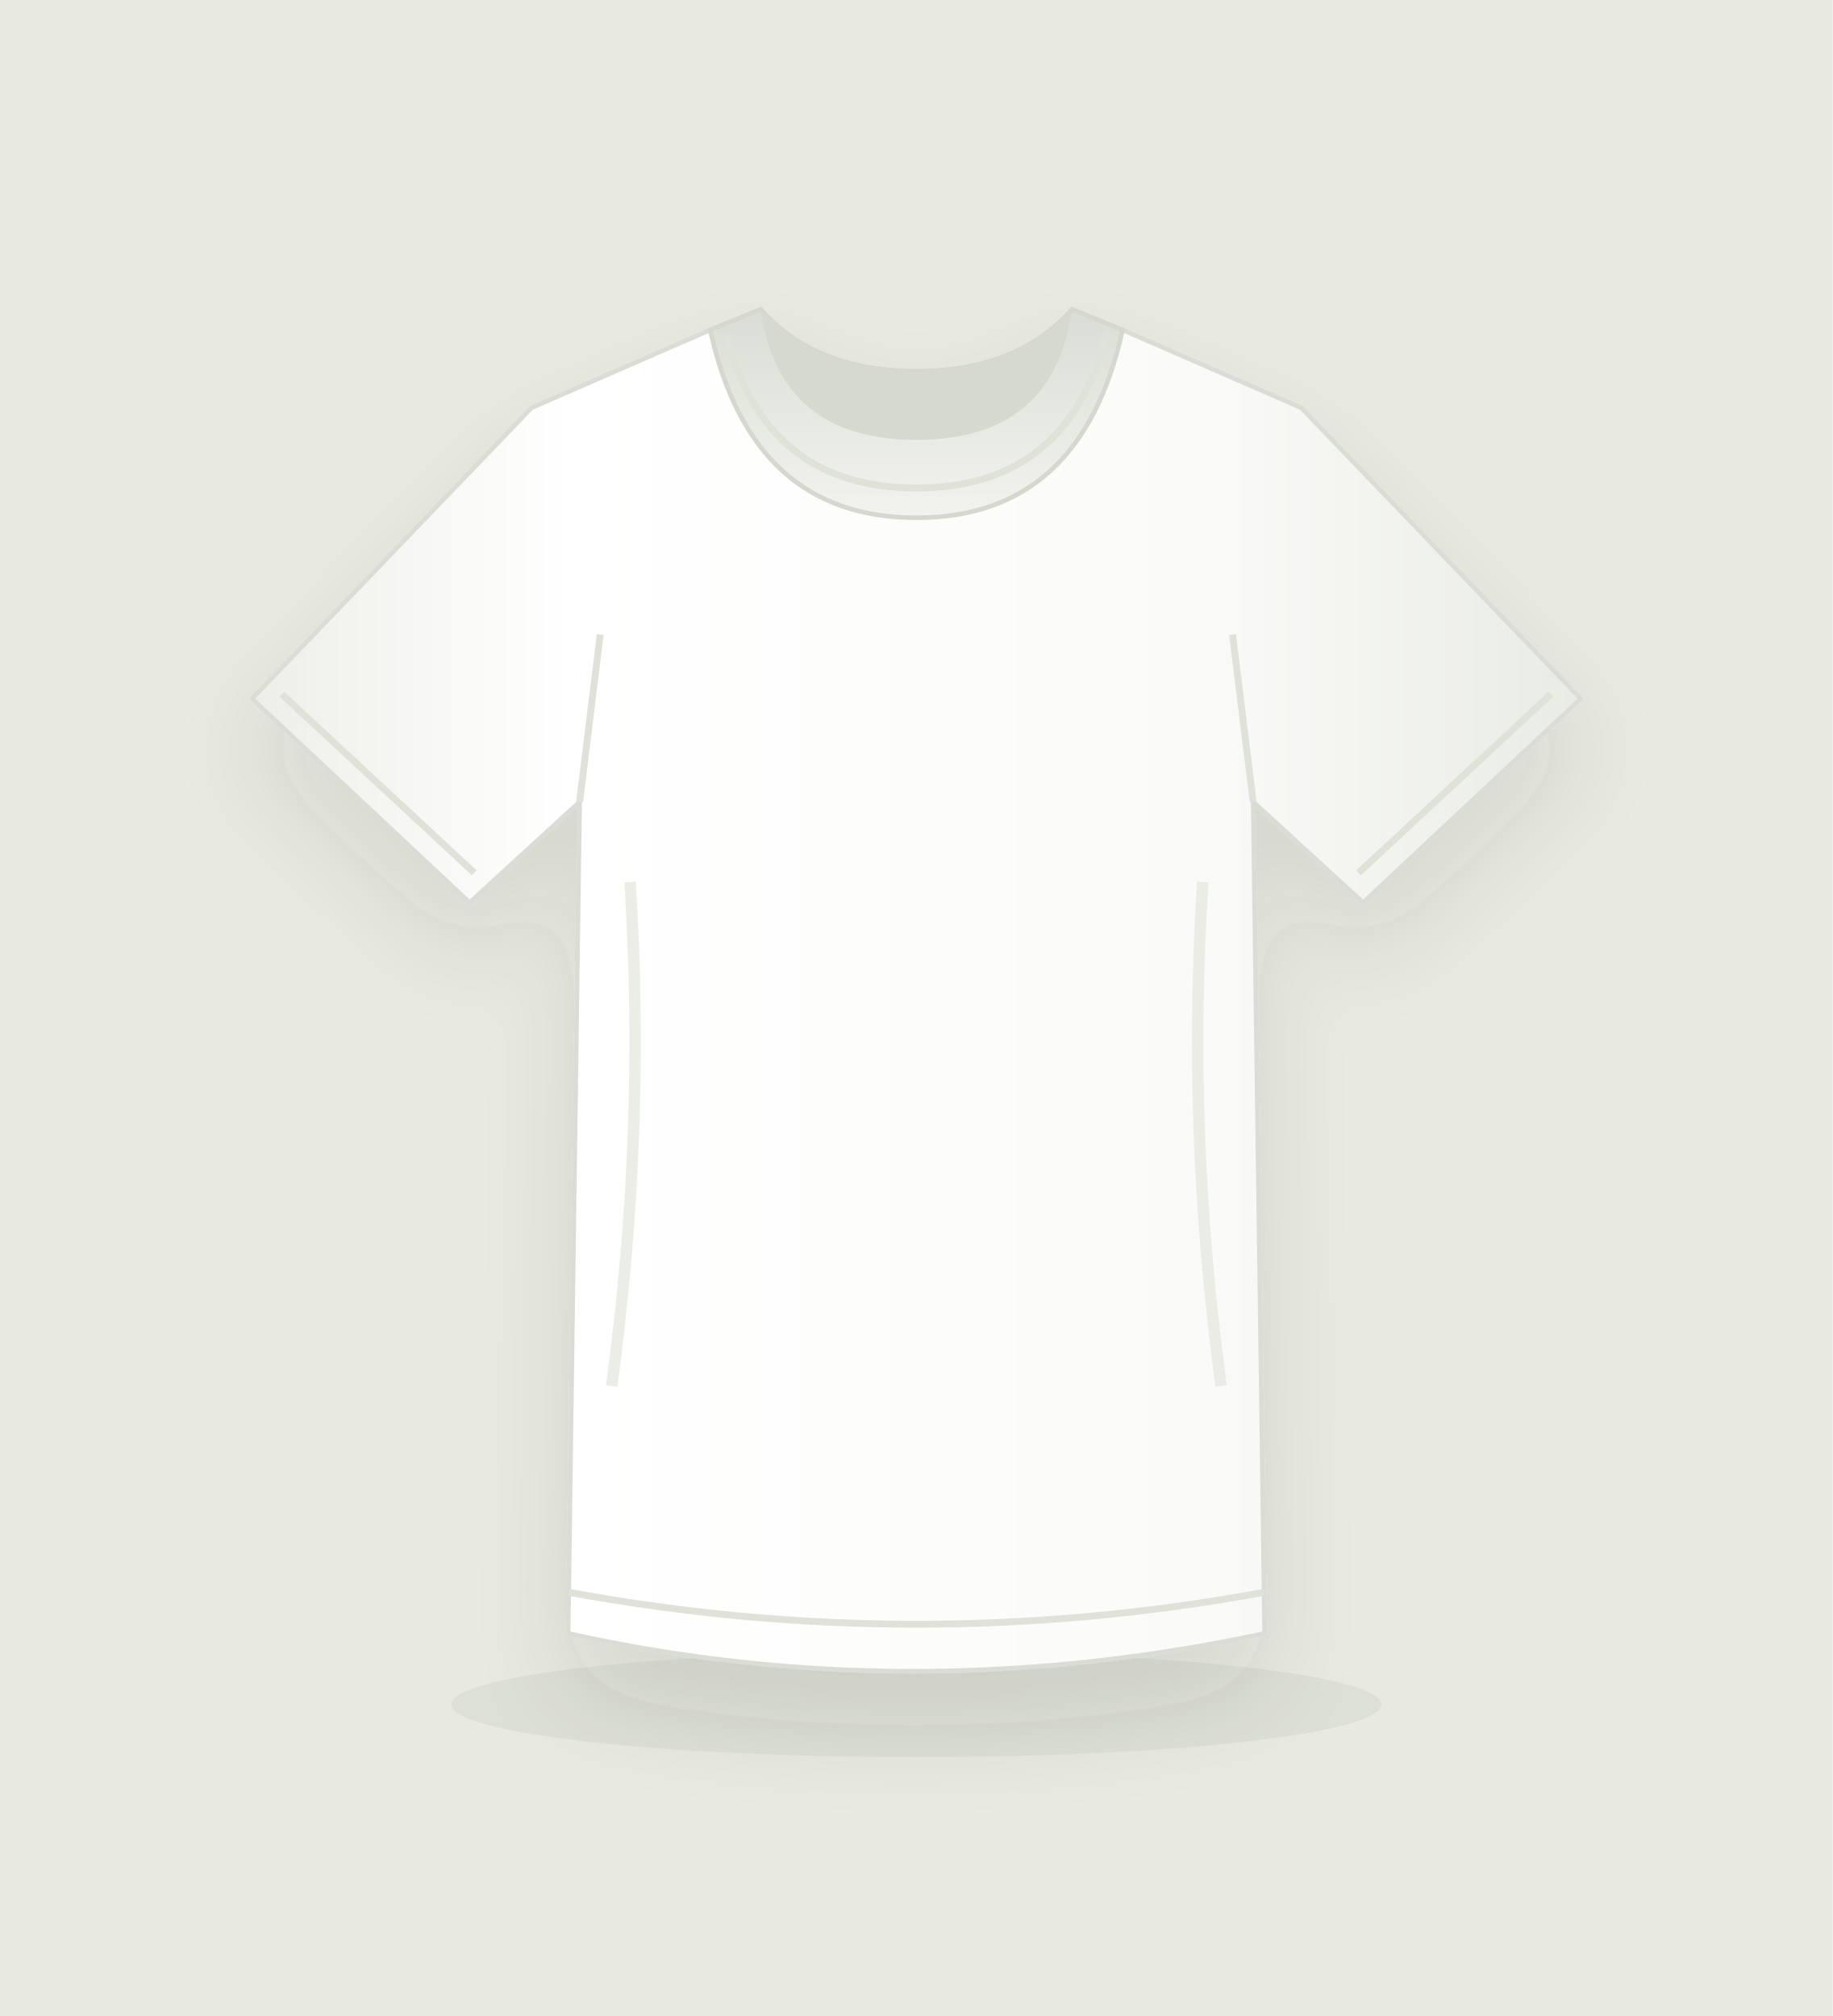
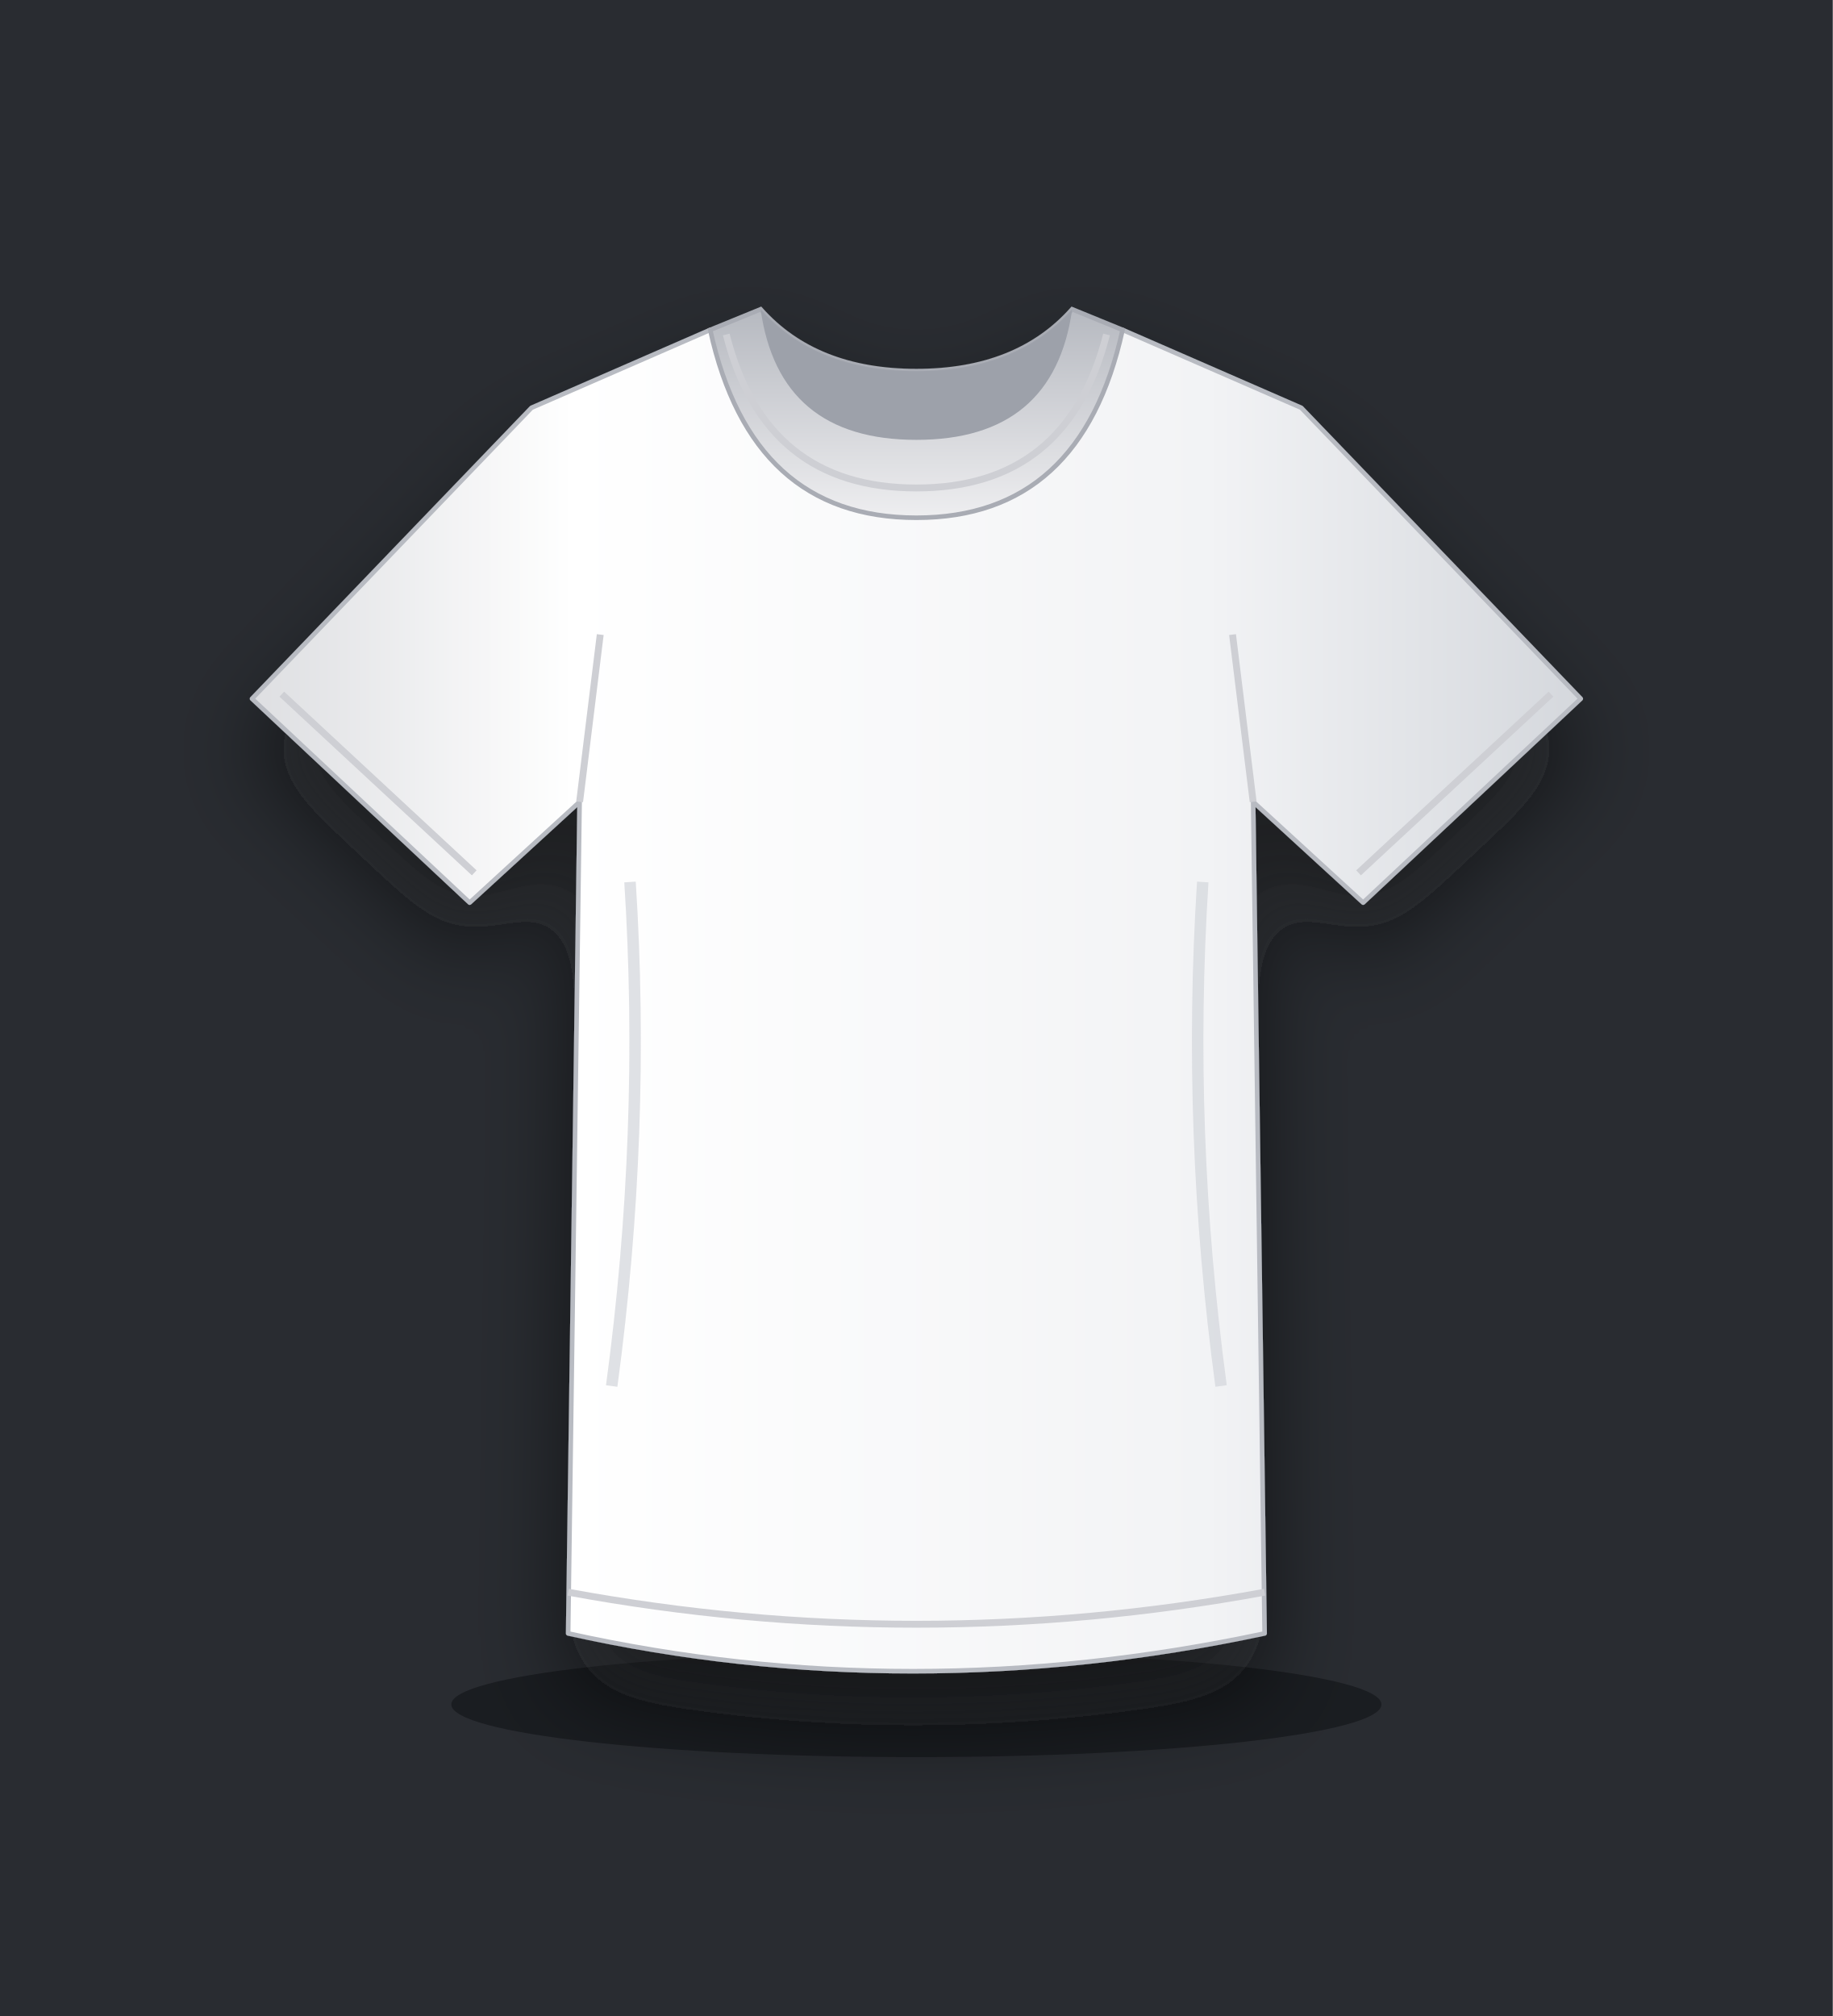
<svg xmlns="http://www.w3.org/2000/svg" viewBox="0 0 800 880" role="img" aria-labelledby="title description">
  <defs>
    <linearGradient id="fabric" x1="0" y1="0" x2="1" y2="0">
-       <stop offset="0" stop-color="#eeeee9" />
+       <stop offset="0" stop-color="#dedfe2" />
      <stop offset=".24" stop-color="#fff" />
-       <stop offset=".72" stop-color="#fafbf8" />
-       <stop offset="1" stop-color="#e9ebe5" />
+       <stop offset=".72" stop-color="#f2f3f5" />
+       <stop offset="1" stop-color="#d5d8dd" />
    </linearGradient>
    <linearGradient id="neck" x1="0" y1="0" x2="0" y2="1">
-       <stop stop-color="#daddd6" />
-       <stop offset="1" stop-color="#f2f3ee" />
+       <stop stop-color="#b6b9c0" />
+       <stop offset="1" stop-color="#eeeef0" />
    </linearGradient>
    <filter id="shadow" x="-30%" y="-20%" width="160%" height="160%">
-       <feDropShadow dx="0" dy="23" stdDeviation="20" flood-color="#333b2e" flood-opacity=".10" />
+       <feDropShadow dx="0" dy="23" stdDeviation="20" flood-color="#101216" flood-opacity=".55" />
    </filter>
  </defs>
-   <rect width="800" height="880" fill="#e8eae1" />
-   <ellipse cx="400" cy="744" rx="203" ry="23" fill="#d5d9cd" opacity=".6" />
+   <rect width="800" height="880" fill="#292c31" />
+   <ellipse cx="400" cy="744" rx="203" ry="23" fill="#17191d" opacity=".8" />
  <g filter="url(#shadow)">
-     <path d="M310 144 232 178 110 305 205 394 253 350 248 713Q397 746 552 713L547 350 595 394 690 305 568 178 490 144Q454 185 400 185T310 144Z" fill="url(#fabric)" stroke="#daddd6" stroke-width="2" stroke-linejoin="round" />
-     <path d="M310 144Q328 226 400 226T490 144L468 135Q444 162 400 162T332 135Z" fill="url(#neck)" stroke="#d4d8ce" stroke-width="2" />
-     <path d="M332 135Q340 192 400 192T468 135Q444 162 400 162T332 135Z" fill="#d5d9cf" />
-     <path d="M317 146Q334 213 400 213T483 146M253 350 262 277M547 350 538 277M248 695Q400 723 552 695M123 303 207 381M677 303 593 381" fill="none" stroke="#dfe2d9" stroke-width="3" />
-     <path d="M275 385Q282 494 267 605M525 385Q518 494 533 605" fill="none" stroke="#e6e9e1" stroke-width="5" opacity=".8" />
+     <path d="M310 144 232 178 110 305 205 394 253 350 248 713Q397 746 552 713L547 350 595 394 690 305 568 178 490 144Q454 185 400 185T310 144Z" fill="url(#fabric)" stroke="#b8bbc2" stroke-width="2" stroke-linejoin="round" />
+     <path d="M310 144Q328 226 400 226T490 144L468 135Q444 162 400 162T332 135Z" fill="url(#neck)" stroke="#a9acb4" stroke-width="2" />
+     <path d="M332 135Q340 192 400 192T468 135Q444 162 400 162T332 135Z" fill="#9da1aa" />
+     <path d="M317 146Q334 213 400 213T483 146M253 350 262 277M547 350 538 277M248 695Q400 723 552 695M123 303 207 381M677 303 593 381" fill="none" stroke="#cecfd4" stroke-width="3" />
+     <path d="M275 385Q282 494 267 605M525 385Q518 494 533 605" fill="none" stroke="#d7d9de" stroke-width="5" opacity=".8" />
  </g>
</svg>
